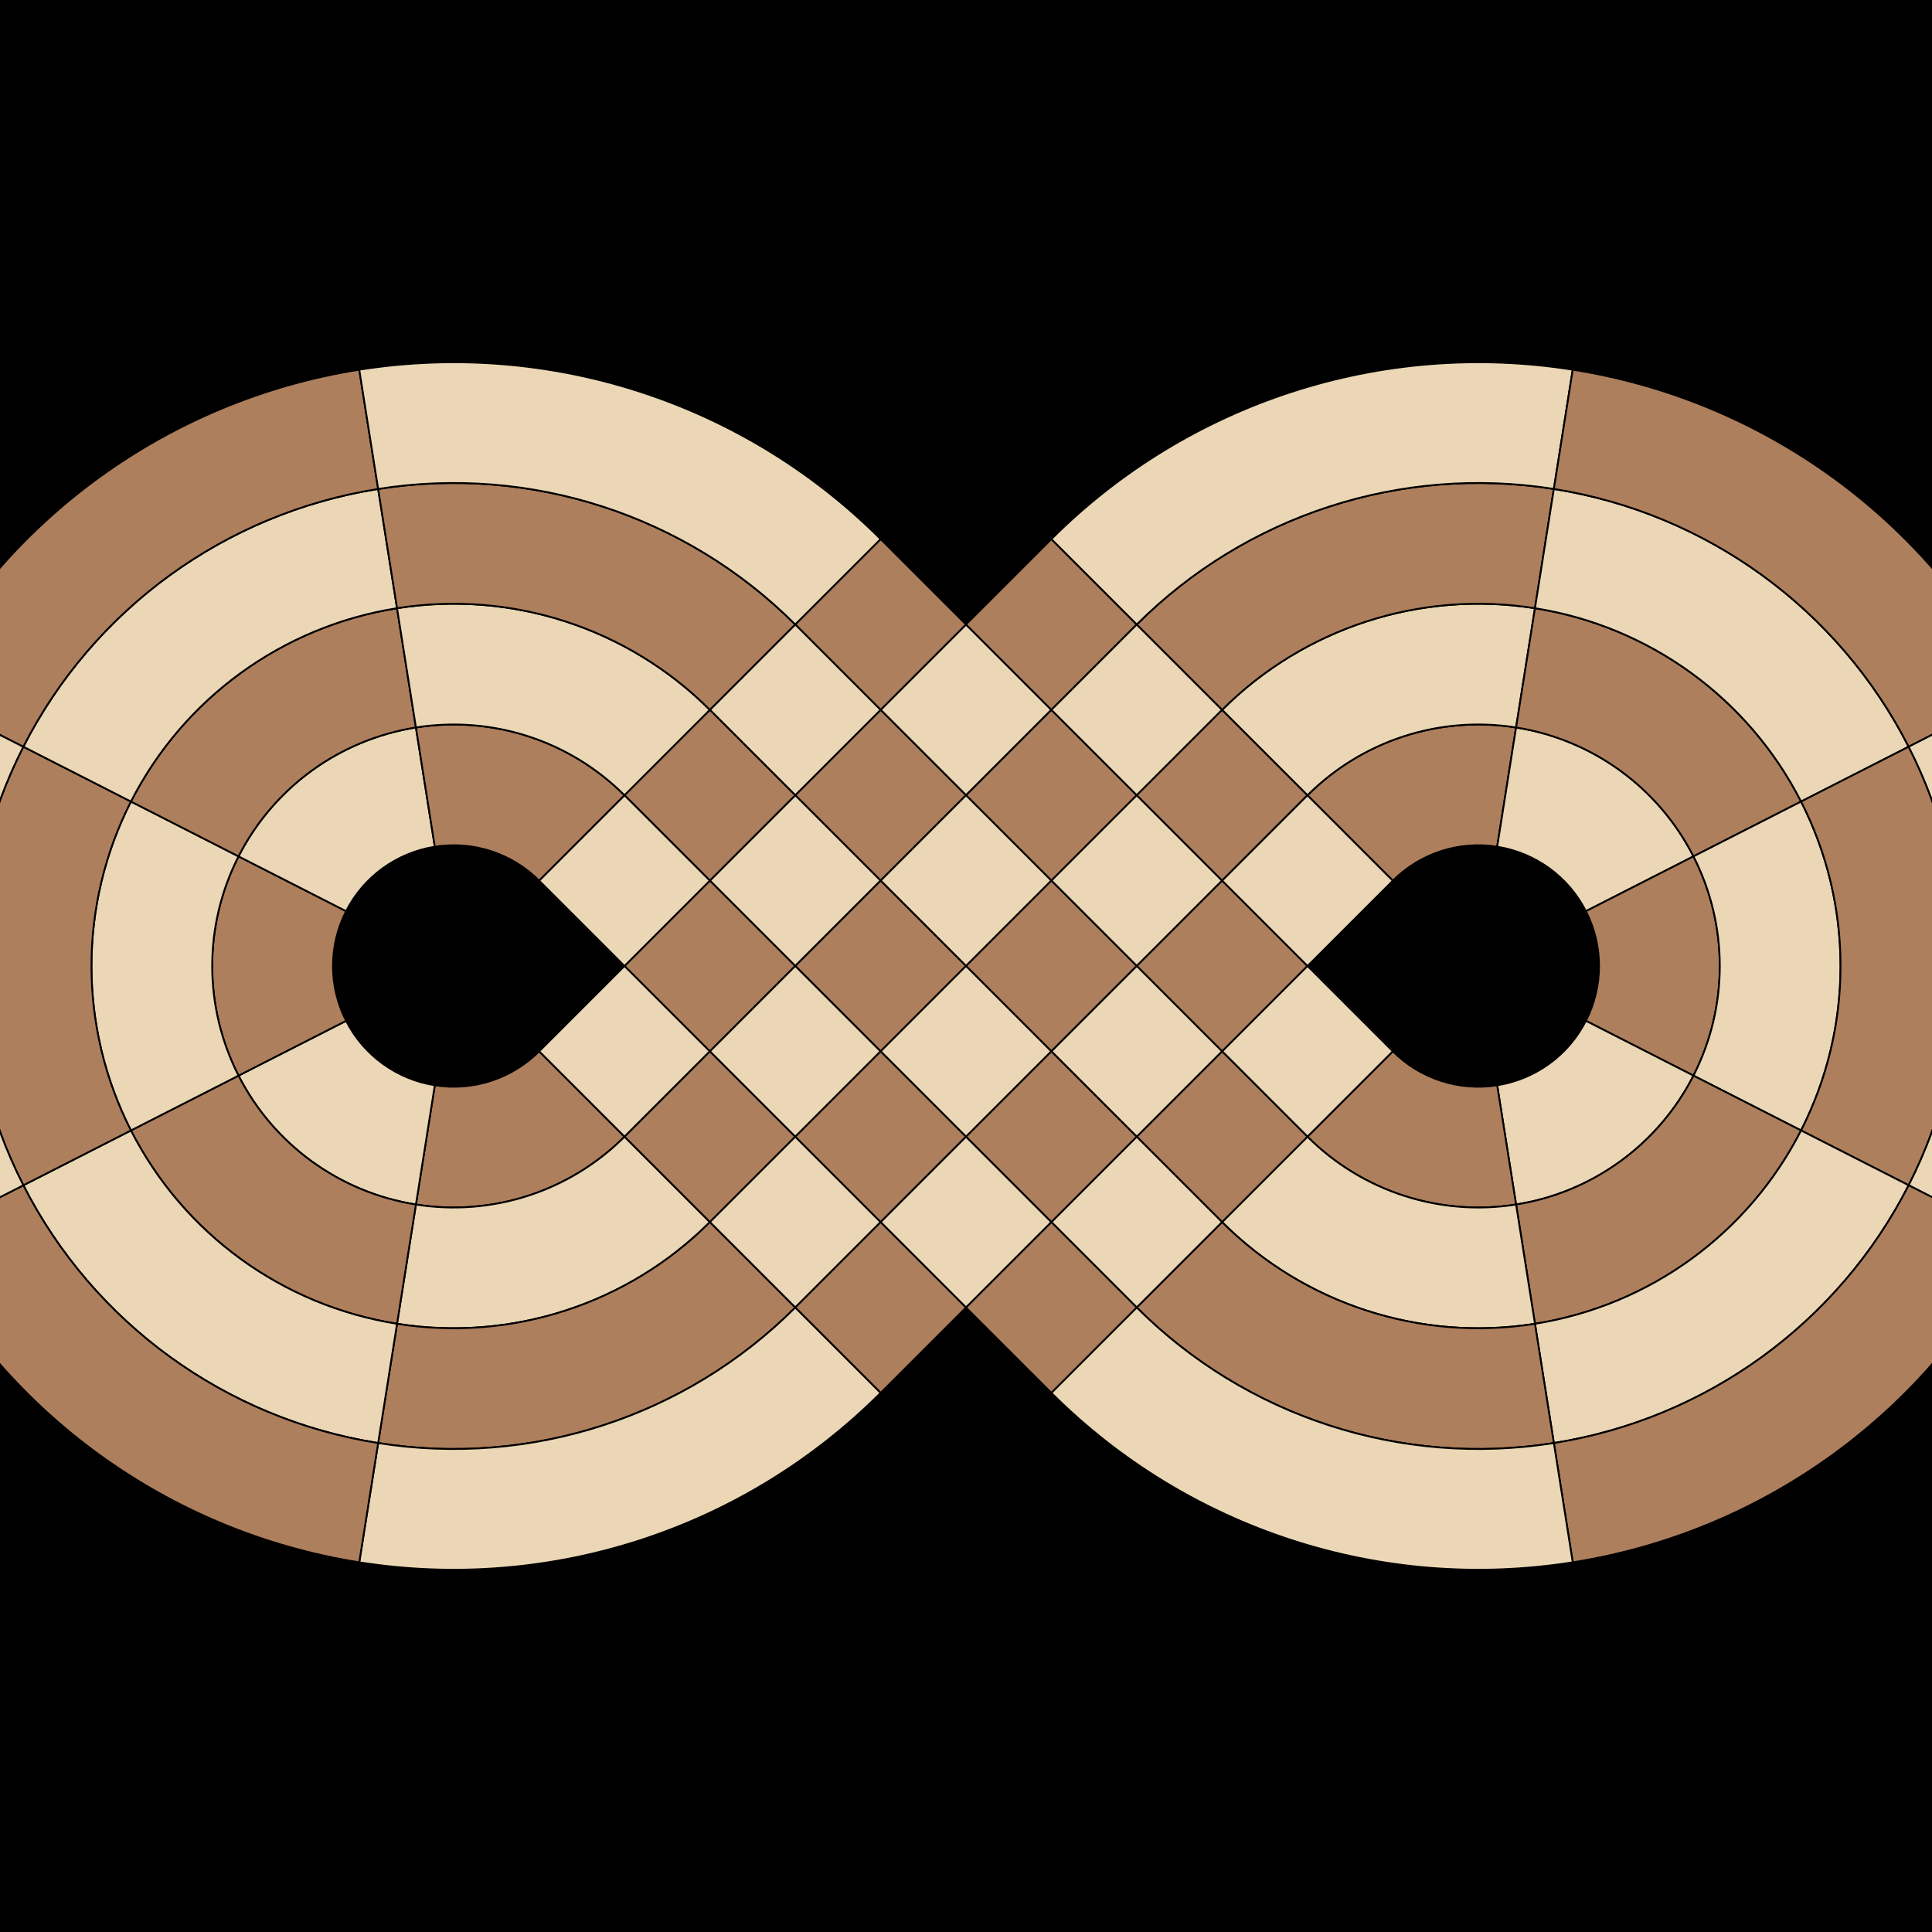
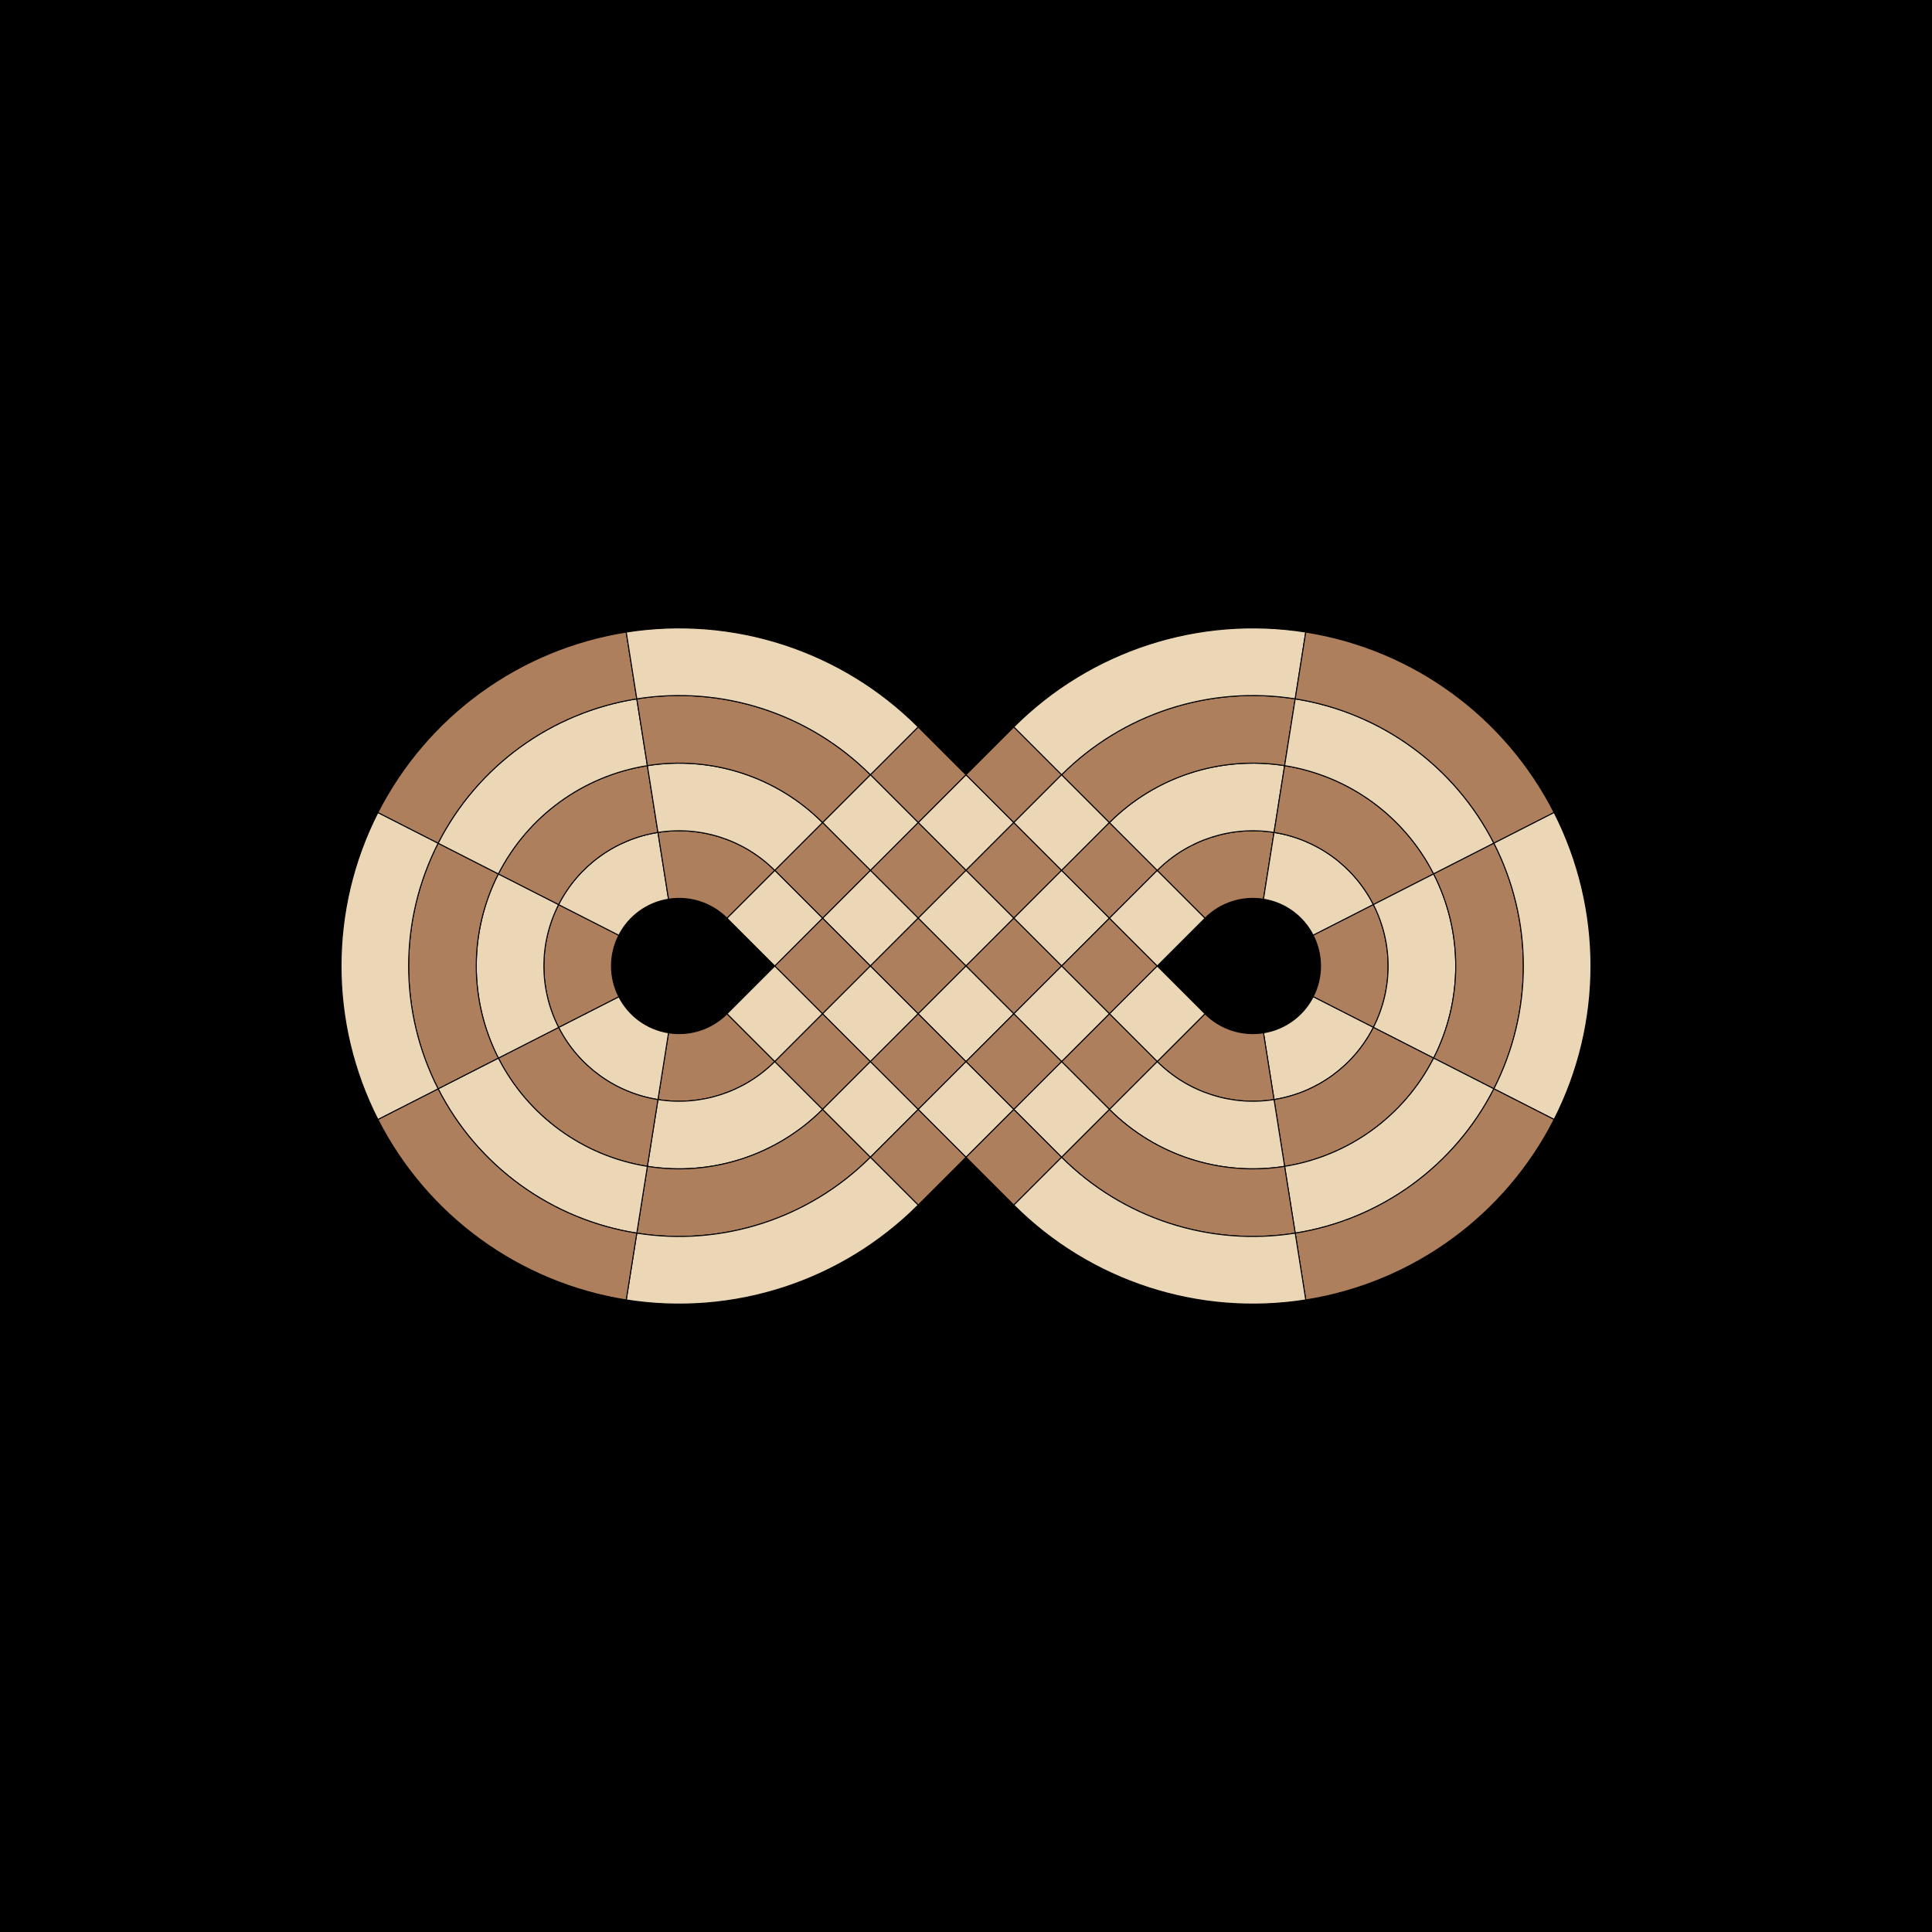
- <svg xmlns="http://www.w3.org/2000/svg" baseProfile="full" height="1600" version="1.1" viewBox="0 0 1600 1600" width="1600">
+ <svg xmlns="http://www.w3.org/2000/svg" baseProfile="full" height="2000" version="1.1" viewBox="0 0 2000 2000" width="2000">
  <defs />
  <rect fill="#000000" height="100%" width="100%" x="0" y="0" />
-   <g id="board-group" transform="translate(800, 800) rotate(45) translate(-200, -200)">
+   <g id="board-group" transform="translate(1000, 1000) scale(0.7) rotate(45) translate(-200, -200)">
    <rect fill="#ebd7b5" height="100" stroke="#000000" stroke-width="1.5" width="100" x="0" y="0" />
    <rect fill="#ad7f5d" height="100" stroke="#000000" stroke-width="1.5" width="100" x="100" y="0" />
    <rect fill="#ebd7b5" height="100" stroke="#000000" stroke-width="1.5" width="100" x="200" y="0" />
    <rect fill="#ad7f5d" height="100" stroke="#000000" stroke-width="1.5" width="100" x="300" y="0" />
    <rect fill="#ad7f5d" height="100" stroke="#000000" stroke-width="1.5" width="100" x="0" y="100" />
    <rect fill="#ebd7b5" height="100" stroke="#000000" stroke-width="1.5" width="100" x="100" y="100" />
    <rect fill="#ad7f5d" height="100" stroke="#000000" stroke-width="1.5" width="100" x="200" y="100" />
    <rect fill="#ebd7b5" height="100" stroke="#000000" stroke-width="1.5" width="100" x="300" y="100" />
    <rect fill="#ebd7b5" height="100" stroke="#000000" stroke-width="1.5" width="100" x="0" y="200" />
    <rect fill="#ad7f5d" height="100" stroke="#000000" stroke-width="1.5" width="100" x="100" y="200" />
    <rect fill="#ebd7b5" height="100" stroke="#000000" stroke-width="1.5" width="100" x="200" y="200" />
    <rect fill="#ad7f5d" height="100" stroke="#000000" stroke-width="1.5" width="100" x="300" y="200" />
    <rect fill="#ad7f5d" height="100" stroke="#000000" stroke-width="1.5" width="100" x="0" y="300" />
    <rect fill="#ebd7b5" height="100" stroke="#000000" stroke-width="1.5" width="100" x="100" y="300" />
    <rect fill="#ad7f5d" height="100" stroke="#000000" stroke-width="1.5" width="100" x="200" y="300" />
    <rect fill="#ebd7b5" height="100" stroke="#000000" stroke-width="1.5" width="100" x="300" y="300" />
    <rect fill="#ad7f5d" height="100" stroke="#000000" stroke-width="1.5" width="100" x="0" y="-100" />
    <rect fill="#ebd7b5" height="100" stroke="#000000" stroke-width="1.5" width="100" x="100" y="-100" />
    <rect fill="#ad7f5d" height="100" stroke="#000000" stroke-width="1.5" width="100" x="200" y="-100" />
    <rect fill="#ebd7b5" height="100" stroke="#000000" stroke-width="1.5" width="100" x="300" y="-100" />
    <rect fill="#ebd7b5" height="100" stroke="#000000" stroke-width="1.5" width="100" x="400" y="0" />
    <rect fill="#ad7f5d" height="100" stroke="#000000" stroke-width="1.5" width="100" x="400" y="100" />
    <rect fill="#ebd7b5" height="100" stroke="#000000" stroke-width="1.5" width="100" x="400" y="200" />
    <rect fill="#ad7f5d" height="100" stroke="#000000" stroke-width="1.5" width="100" x="400" y="300" />
    <rect fill="#ad7f5d" height="100" stroke="#000000" stroke-width="1.5" width="100" x="-100" y="0" />
    <rect fill="#ebd7b5" height="100" stroke="#000000" stroke-width="1.5" width="100" x="-100" y="100" />
    <rect fill="#ad7f5d" height="100" stroke="#000000" stroke-width="1.5" width="100" x="-100" y="200" />
    <rect fill="#ebd7b5" height="100" stroke="#000000" stroke-width="1.5" width="100" x="-100" y="300" />
    <rect fill="#ebd7b5" height="100" stroke="#000000" stroke-width="1.5" width="100" x="0" y="400" />
    <rect fill="#ad7f5d" height="100" stroke="#000000" stroke-width="1.5" width="100" x="100" y="400" />
    <rect fill="#ebd7b5" height="100" stroke="#000000" stroke-width="1.5" width="100" x="200" y="400" />
    <rect fill="#ad7f5d" height="100" stroke="#000000" stroke-width="1.5" width="100" x="300" y="400" />
    <path d="M 400.0 -100 L 300.0 -100 A 200 200 0 0 1 382.443 -261.803 L 441.221 -180.902 A 100 100 0 0 0 400.0 -100 Z" fill="#ad7f5d" stroke="#000000" stroke-width="1.5" />
    <path d="M 441.221 -180.902 L 382.443 -261.803 A 200 200 0 0 1 561.803 -290.211 L 530.902 -195.106 A 100 100 0 0 0 441.221 -180.902 Z" fill="#ebd7b5" stroke="#000000" stroke-width="1.5" />
    <path d="M 530.902 -195.106 L 561.803 -290.211 A 200 200 0 0 1 690.211 -161.803 L 595.106 -130.902 A 100 100 0 0 0 530.902 -195.106 Z" fill="#ad7f5d" stroke="#000000" stroke-width="1.5" />
    <path d="M 595.106 -130.902 L 690.211 -161.803 A 200 200 0 0 1 661.803 17.557 L 580.902 -41.221 A 100 100 0 0 0 595.106 -130.902 Z" fill="#ebd7b5" stroke="#000000" stroke-width="1.5" />
    <path d="M 580.902 -41.221 L 661.803 17.557 A 200 200 0 0 1 500 100.0 L 500 0.0 A 100 100 0 0 0 580.902 -41.221 Z" fill="#ad7f5d" stroke="#000000" stroke-width="1.5" />
    <path d="M 300.0 -100 L 200.0 -100 A 300 300 0 0 1 323.664 -342.705 L 382.443 -261.803 A 200 200 0 0 0 300.0 -100 Z" fill="#ebd7b5" stroke="#000000" stroke-width="1.5" />
    <path d="M 382.443 -261.803 L 323.664 -342.705 A 300 300 0 0 1 592.705 -385.317 L 561.803 -290.211 A 200 200 0 0 0 382.443 -261.803 Z" fill="#ad7f5d" stroke="#000000" stroke-width="1.5" />
    <path d="M 561.803 -290.211 L 592.705 -385.317 A 300 300 0 0 1 785.317 -192.705 L 690.211 -161.803 A 200 200 0 0 0 561.803 -290.211 Z" fill="#ebd7b5" stroke="#000000" stroke-width="1.5" />
    <path d="M 690.211 -161.803 L 785.317 -192.705 A 300 300 0 0 1 742.705 76.336 L 661.803 17.557 A 200 200 0 0 0 690.211 -161.803 Z" fill="#ad7f5d" stroke="#000000" stroke-width="1.5" />
    <path d="M 661.803 17.557 L 742.705 76.336 A 300 300 0 0 1 500 200.0 L 500 100.0 A 200 200 0 0 0 661.803 17.557 Z" fill="#ebd7b5" stroke="#000000" stroke-width="1.5" />
    <path d="M 200.0 -100 L 100.0 -100 A 400 400 0 0 1 264.886 -423.607 L 323.664 -342.705 A 300 300 0 0 0 200.0 -100 Z" fill="#ad7f5d" stroke="#000000" stroke-width="1.5" />
    <path d="M 323.664 -342.705 L 264.886 -423.607 A 400 400 0 0 1 623.607 -480.423 L 592.705 -385.317 A 300 300 0 0 0 323.664 -342.705 Z" fill="#ebd7b5" stroke="#000000" stroke-width="1.5" />
    <path d="M 592.705 -385.317 L 623.607 -480.423 A 400 400 0 0 1 880.423 -223.607 L 785.317 -192.705 A 300 300 0 0 0 592.705 -385.317 Z" fill="#ad7f5d" stroke="#000000" stroke-width="1.5" />
    <path d="M 785.317 -192.705 L 880.423 -223.607 A 400 400 0 0 1 823.607 135.114 L 742.705 76.336 A 300 300 0 0 0 785.317 -192.705 Z" fill="#ebd7b5" stroke="#000000" stroke-width="1.5" />
    <path d="M 742.705 76.336 L 823.607 135.114 A 400 400 0 0 1 500 300.0 L 500 200.0 A 300 300 0 0 0 742.705 76.336 Z" fill="#ad7f5d" stroke="#000000" stroke-width="1.5" />
    <path d="M 100.0 -100 L 0.0 -100 A 500 500 0 0 1 206.107 -504.508 L 264.886 -423.607 A 400 400 0 0 0 100.0 -100 Z" fill="#ebd7b5" stroke="#000000" stroke-width="1.5" />
    <path d="M 264.886 -423.607 L 206.107 -504.508 A 500 500 0 0 1 654.508 -575.528 L 623.607 -480.423 A 400 400 0 0 0 264.886 -423.607 Z" fill="#ad7f5d" stroke="#000000" stroke-width="1.5" />
    <path d="M 623.607 -480.423 L 654.508 -575.528 A 500 500 0 0 1 975.528 -254.508 L 880.423 -223.607 A 400 400 0 0 0 623.607 -480.423 Z" fill="#ebd7b5" stroke="#000000" stroke-width="1.5" />
    <path d="M 880.423 -223.607 L 975.528 -254.508 A 500 500 0 0 1 904.508 193.893 L 823.607 135.114 A 400 400 0 0 0 880.423 -223.607 Z" fill="#ad7f5d" stroke="#000000" stroke-width="1.5" />
    <path d="M 823.607 135.114 L 904.508 193.893 A 500 500 0 0 1 500 400.0 L 500 300.0 A 400 400 0 0 0 823.607 135.114 Z" fill="#ebd7b5" stroke="#000000" stroke-width="1.5" />
    <path d="M 0.0 500.0 L 100.0 500.0 A 200 200 0 0 1 17.557 661.803 L -41.221 580.902 A 100 100 0 0 0 0.0 500.0 Z" fill="#ad7f5d" stroke="#000000" stroke-width="1.5" />
    <path d="M -41.221 580.902 L 17.557 661.803 A 200 200 0 0 1 -161.803 690.211 L -130.902 595.106 A 100 100 0 0 0 -41.221 580.902 Z" fill="#ebd7b5" stroke="#000000" stroke-width="1.5" />
    <path d="M -130.902 595.106 L -161.803 690.211 A 200 200 0 0 1 -290.211 561.803 L -195.106 530.902 A 100 100 0 0 0 -130.902 595.106 Z" fill="#ad7f5d" stroke="#000000" stroke-width="1.5" />
    <path d="M -195.106 530.902 L -290.211 561.803 A 200 200 0 0 1 -261.803 382.443 L -180.902 441.221 A 100 100 0 0 0 -195.106 530.902 Z" fill="#ebd7b5" stroke="#000000" stroke-width="1.5" />
    <path d="M -180.902 441.221 L -261.803 382.443 A 200 200 0 0 1 -100 300.0 L -100 400.0 A 100 100 0 0 0 -180.902 441.221 Z" fill="#ad7f5d" stroke="#000000" stroke-width="1.5" />
    <path d="M 100.0 500.0 L 200.0 500.0 A 300 300 0 0 1 76.336 742.705 L 17.557 661.803 A 200 200 0 0 0 100.0 500.0 Z" fill="#ebd7b5" stroke="#000000" stroke-width="1.5" />
    <path d="M 17.557 661.803 L 76.336 742.705 A 300 300 0 0 1 -192.705 785.317 L -161.803 690.211 A 200 200 0 0 0 17.557 661.803 Z" fill="#ad7f5d" stroke="#000000" stroke-width="1.5" />
    <path d="M -161.803 690.211 L -192.705 785.317 A 300 300 0 0 1 -385.317 592.705 L -290.211 561.803 A 200 200 0 0 0 -161.803 690.211 Z" fill="#ebd7b5" stroke="#000000" stroke-width="1.5" />
    <path d="M -290.211 561.803 L -385.317 592.705 A 300 300 0 0 1 -342.705 323.664 L -261.803 382.443 A 200 200 0 0 0 -290.211 561.803 Z" fill="#ad7f5d" stroke="#000000" stroke-width="1.5" />
    <path d="M -261.803 382.443 L -342.705 323.664 A 300 300 0 0 1 -100 200.0 L -100 300.0 A 200 200 0 0 0 -261.803 382.443 Z" fill="#ebd7b5" stroke="#000000" stroke-width="1.5" />
    <path d="M 200.0 500.0 L 300.0 500.0 A 400 400 0 0 1 135.114 823.607 L 76.336 742.705 A 300 300 0 0 0 200.0 500.0 Z" fill="#ad7f5d" stroke="#000000" stroke-width="1.5" />
    <path d="M 76.336 742.705 L 135.114 823.607 A 400 400 0 0 1 -223.607 880.423 L -192.705 785.317 A 300 300 0 0 0 76.336 742.705 Z" fill="#ebd7b5" stroke="#000000" stroke-width="1.5" />
    <path d="M -192.705 785.317 L -223.607 880.423 A 400 400 0 0 1 -480.423 623.607 L -385.317 592.705 A 300 300 0 0 0 -192.705 785.317 Z" fill="#ad7f5d" stroke="#000000" stroke-width="1.5" />
    <path d="M -385.317 592.705 L -480.423 623.607 A 400 400 0 0 1 -423.607 264.886 L -342.705 323.664 A 300 300 0 0 0 -385.317 592.705 Z" fill="#ebd7b5" stroke="#000000" stroke-width="1.5" />
    <path d="M -342.705 323.664 L -423.607 264.886 A 400 400 0 0 1 -100 100.0 L -100 200.0 A 300 300 0 0 0 -342.705 323.664 Z" fill="#ad7f5d" stroke="#000000" stroke-width="1.5" />
    <path d="M 300.0 500.0 L 400.0 500.0 A 500 500 0 0 1 193.893 904.508 L 135.114 823.607 A 400 400 0 0 0 300.0 500.0 Z" fill="#ebd7b5" stroke="#000000" stroke-width="1.5" />
    <path d="M 135.114 823.607 L 193.893 904.508 A 500 500 0 0 1 -254.508 975.528 L -223.607 880.423 A 400 400 0 0 0 135.114 823.607 Z" fill="#ad7f5d" stroke="#000000" stroke-width="1.5" />
    <path d="M -223.607 880.423 L -254.508 975.528 A 500 500 0 0 1 -575.528 654.508 L -480.423 623.607 A 400 400 0 0 0 -223.607 880.423 Z" fill="#ebd7b5" stroke="#000000" stroke-width="1.5" />
    <path d="M -480.423 623.607 L -575.528 654.508 A 500 500 0 0 1 -504.508 206.107 L -423.607 264.886 A 400 400 0 0 0 -480.423 623.607 Z" fill="#ad7f5d" stroke="#000000" stroke-width="1.5" />
    <path d="M -423.607 264.886 L -504.508 206.107 A 500 500 0 0 1 -100 0.0 L -100 100.0 A 400 400 0 0 0 -423.607 264.886 Z" fill="#ebd7b5" stroke="#000000" stroke-width="1.5" />
  </g>
</svg>
